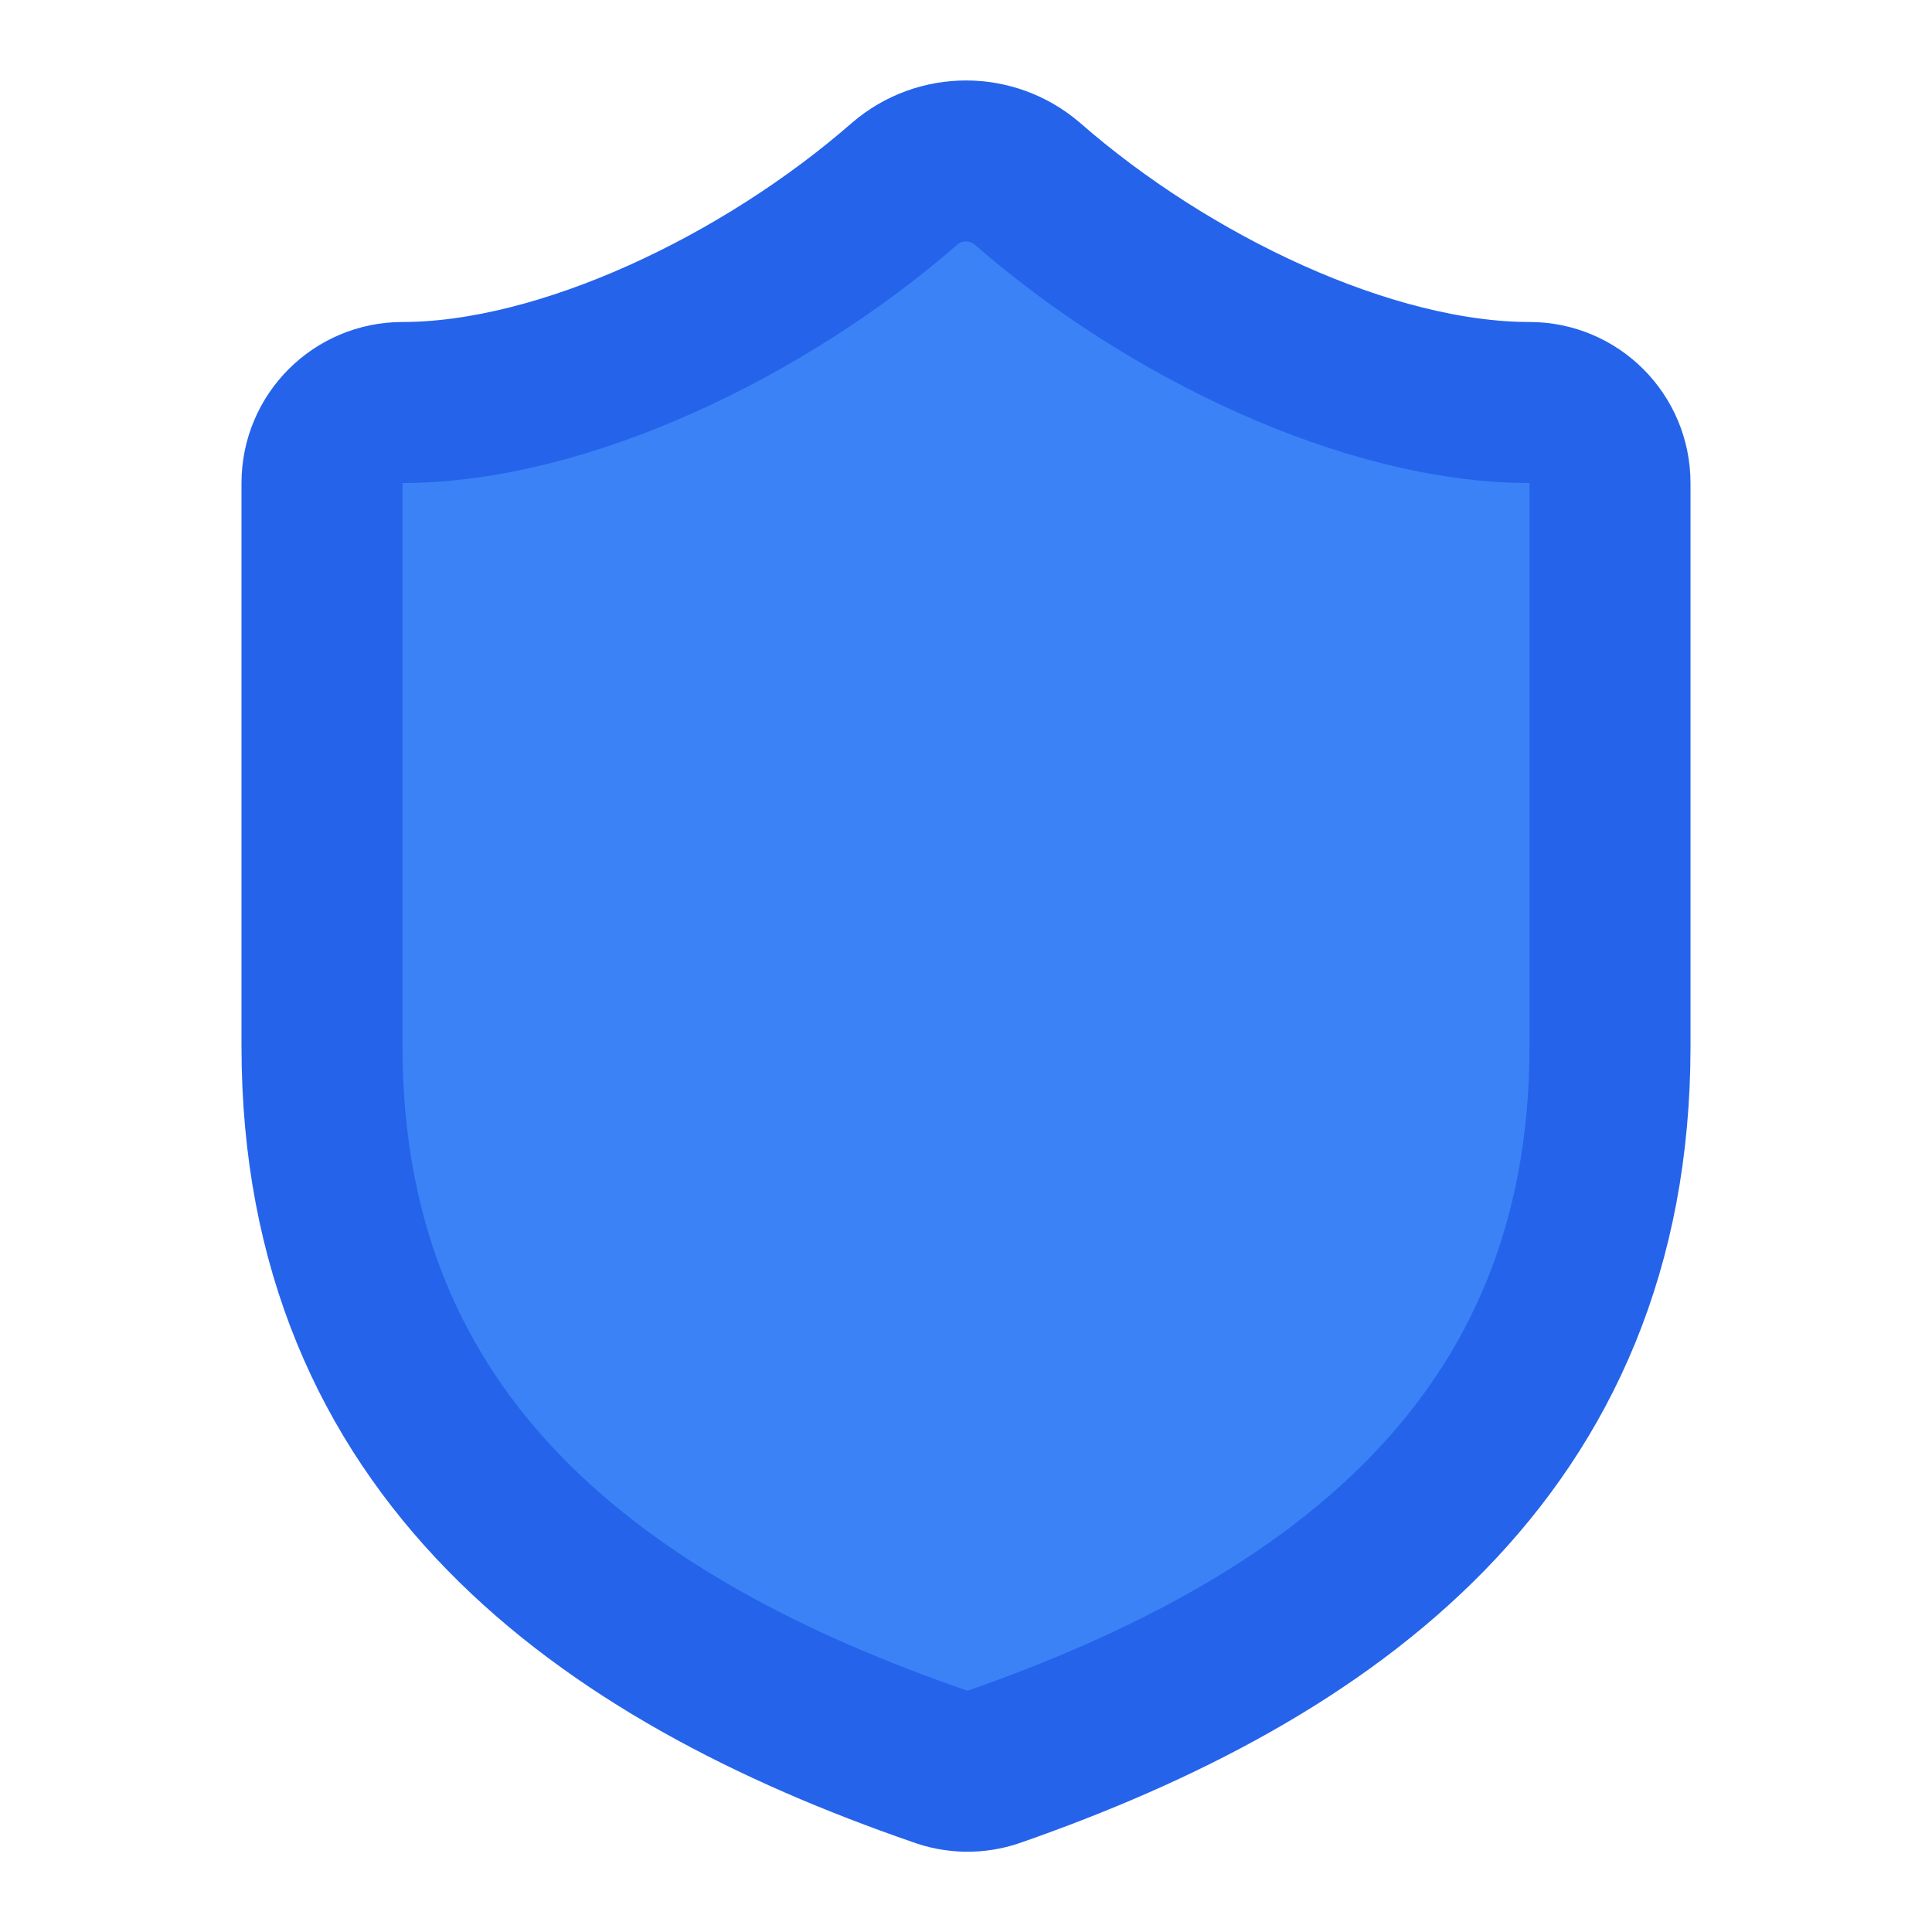
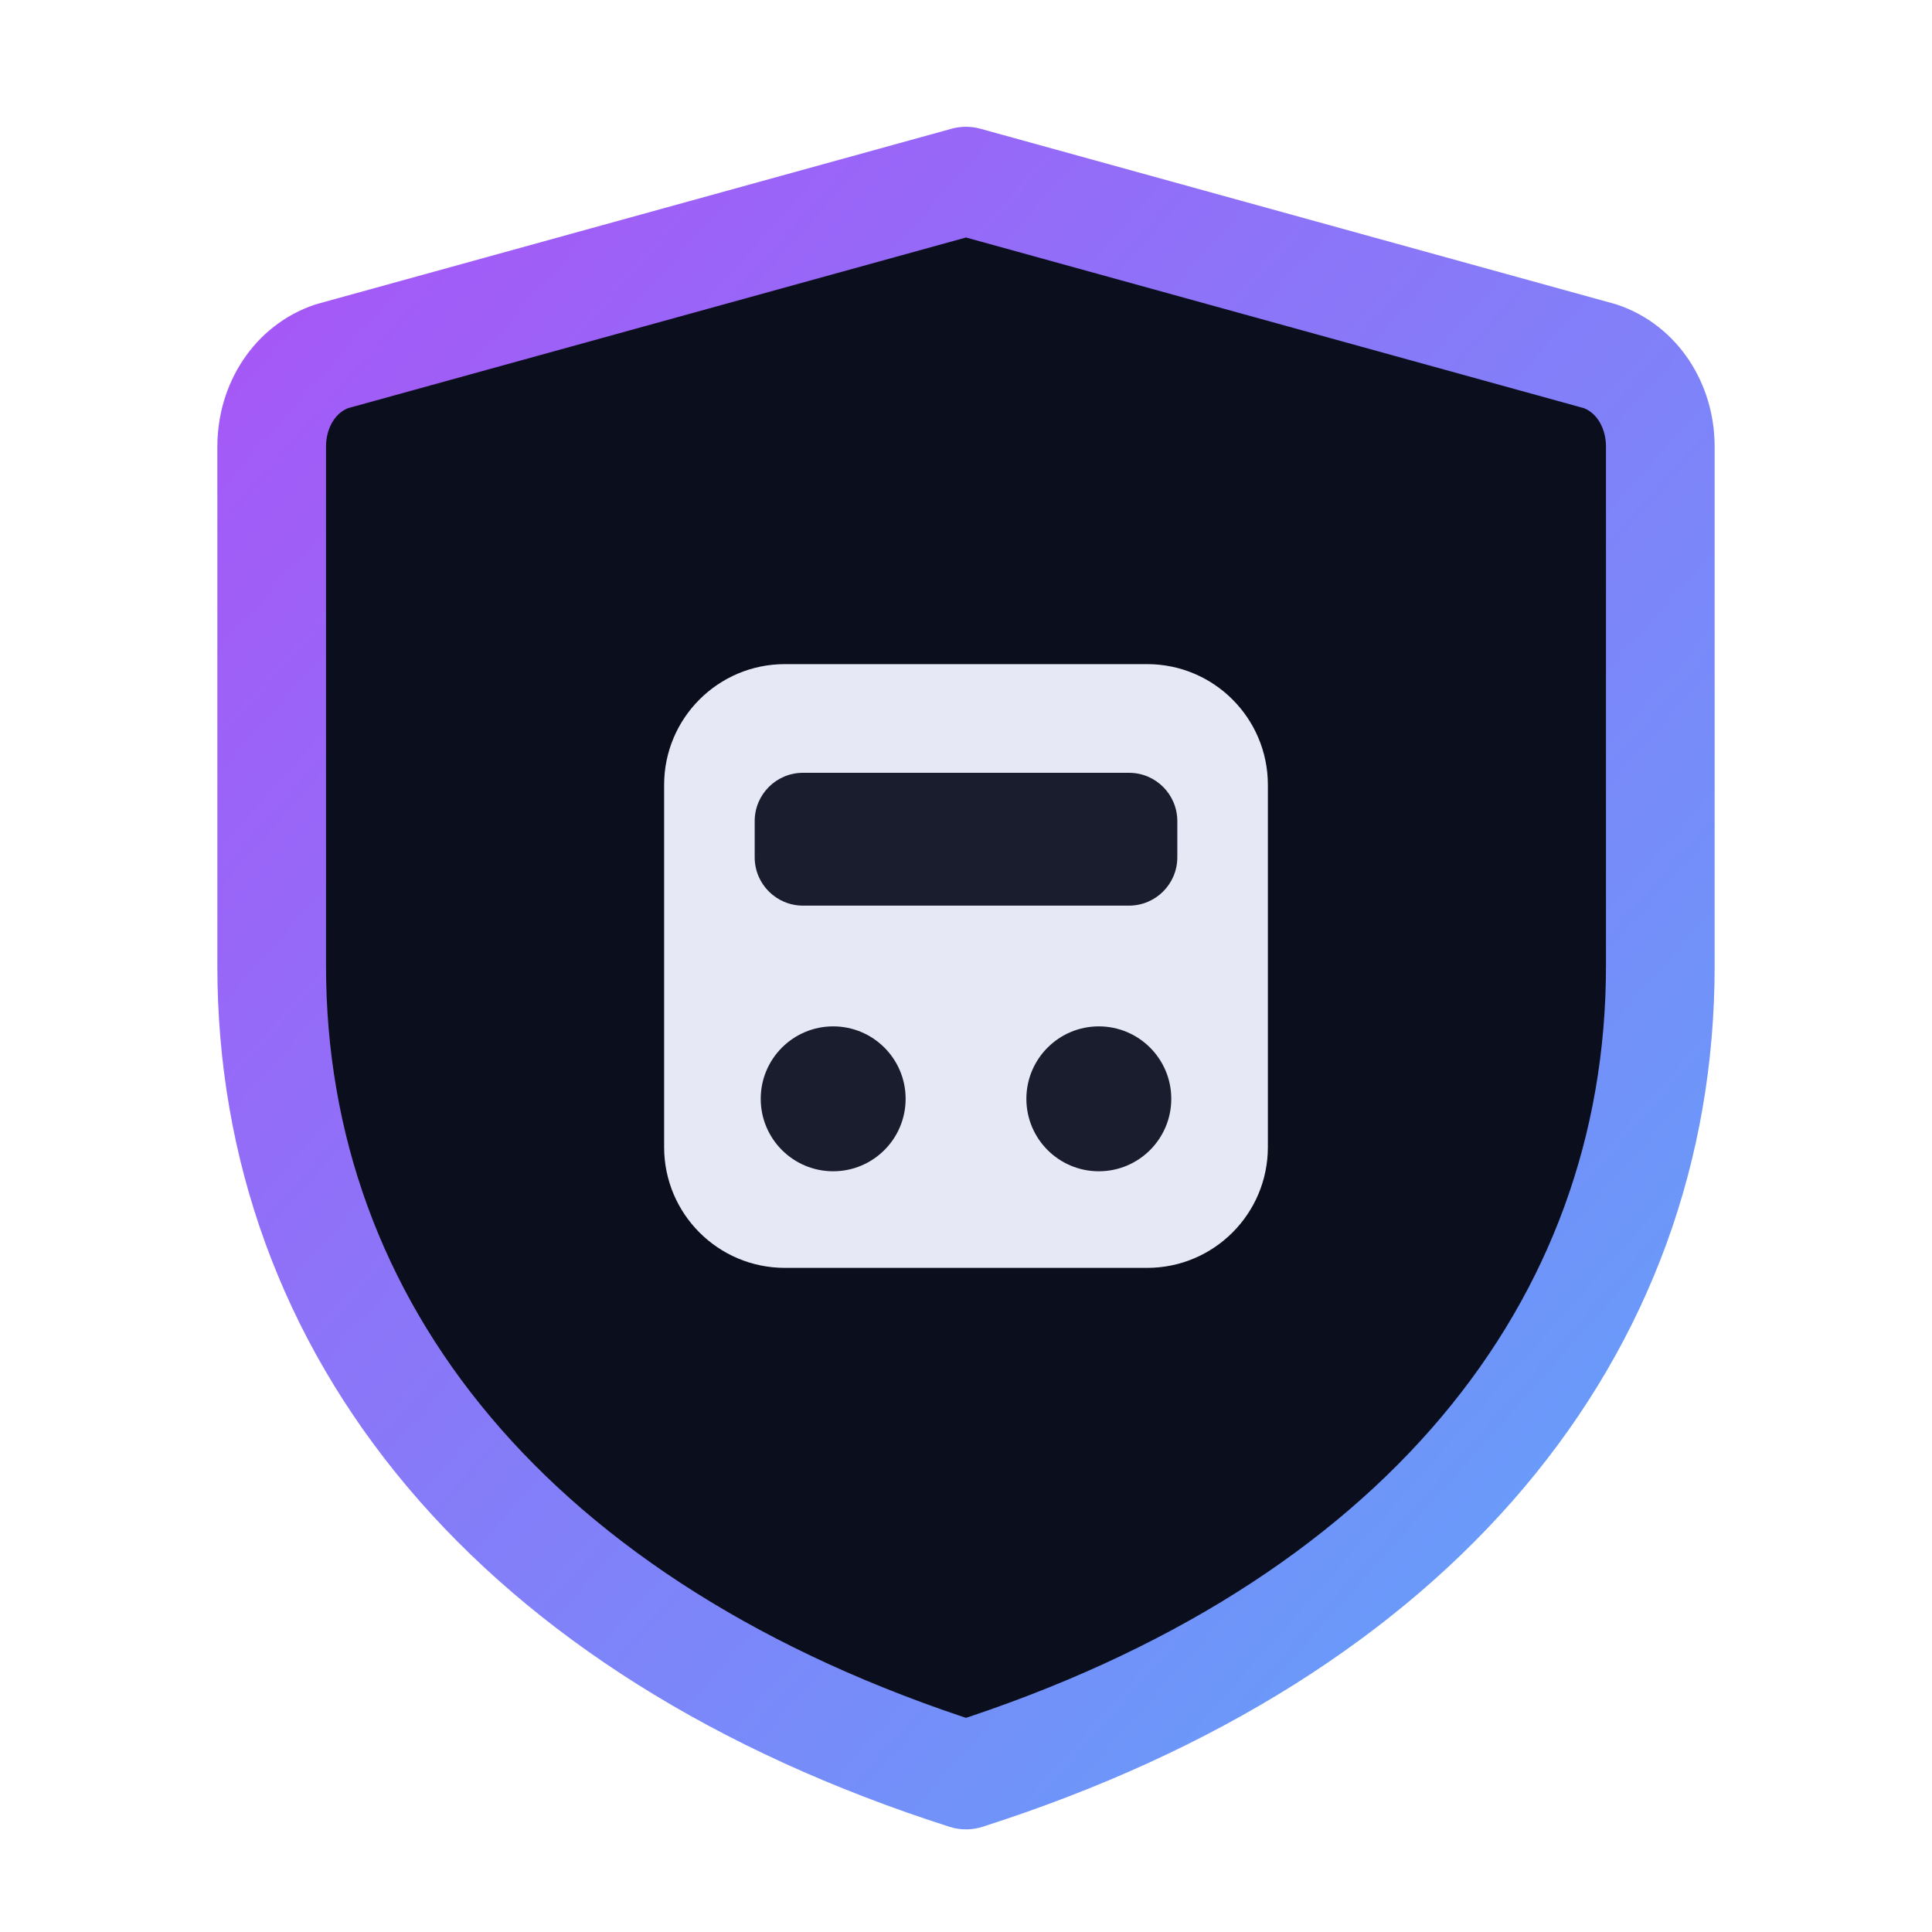
- <svg xmlns="http://www.w3.org/2000/svg" width="32" height="32" viewBox="0 0 24 24" fill="none" stroke="#3b82f6" stroke-width="2" stroke-linecap="round" stroke-linejoin="round">
-   <path d="M20 13c0 5-3.5 7.5-7.66 8.95a1 1 0 0 1-.67-.01C7.5 20.5 4 18 4 13V6a1 1 0 0 1 1-1c2 0 4.5-1.2 6.24-2.72a1.17 1.17 0 0 1 1.52 0C14.51 3.81 17 5 19 5a1 1 0 0 1 1 1z" fill="#3b82f6" stroke="#2563eb" />
+ <svg xmlns="http://www.w3.org/2000/svg" viewBox="0 0 32 32" fill="none">
+   <defs>
+     <linearGradient id="fv-rim" x1="0" y1="0" x2="1" y2="1">
+       <stop offset="0%" stop-color="#a855f7" />
+       <stop offset="100%" stop-color="#60a5fa" />
+     </linearGradient>
+   </defs>
+   <path d="M16 3 L26.5 5.9 C27.1 6.1 27.5 6.7 27.5 7.4 L27.5 16 C27.5 22 23.5 27 16 29.4 C8.5 27 4.5 22 4.5 16 L4.5 7.4 C4.5 6.7 4.9 6.1 5.5 5.9 Z" fill="#0b0e1c" stroke="url(#fv-rim)" stroke-width="1.8" stroke-linejoin="round" />
+   <g transform="translate(16, 17)">
+     <rect x="-5" y="-6" width="10" height="10" rx="2" fill="#e6e8f5" />
+     <rect x="-3.5" y="-4.2" width="7" height="2.2" rx="0.8" fill="#1a1d2e" />
+     <circle cx="-2.2" cy="1.2" r="1.2" fill="#1a1d2e" />
+     <circle cx="2.2" cy="1.2" r="1.2" fill="#1a1d2e" />
+   </g>
</svg>
